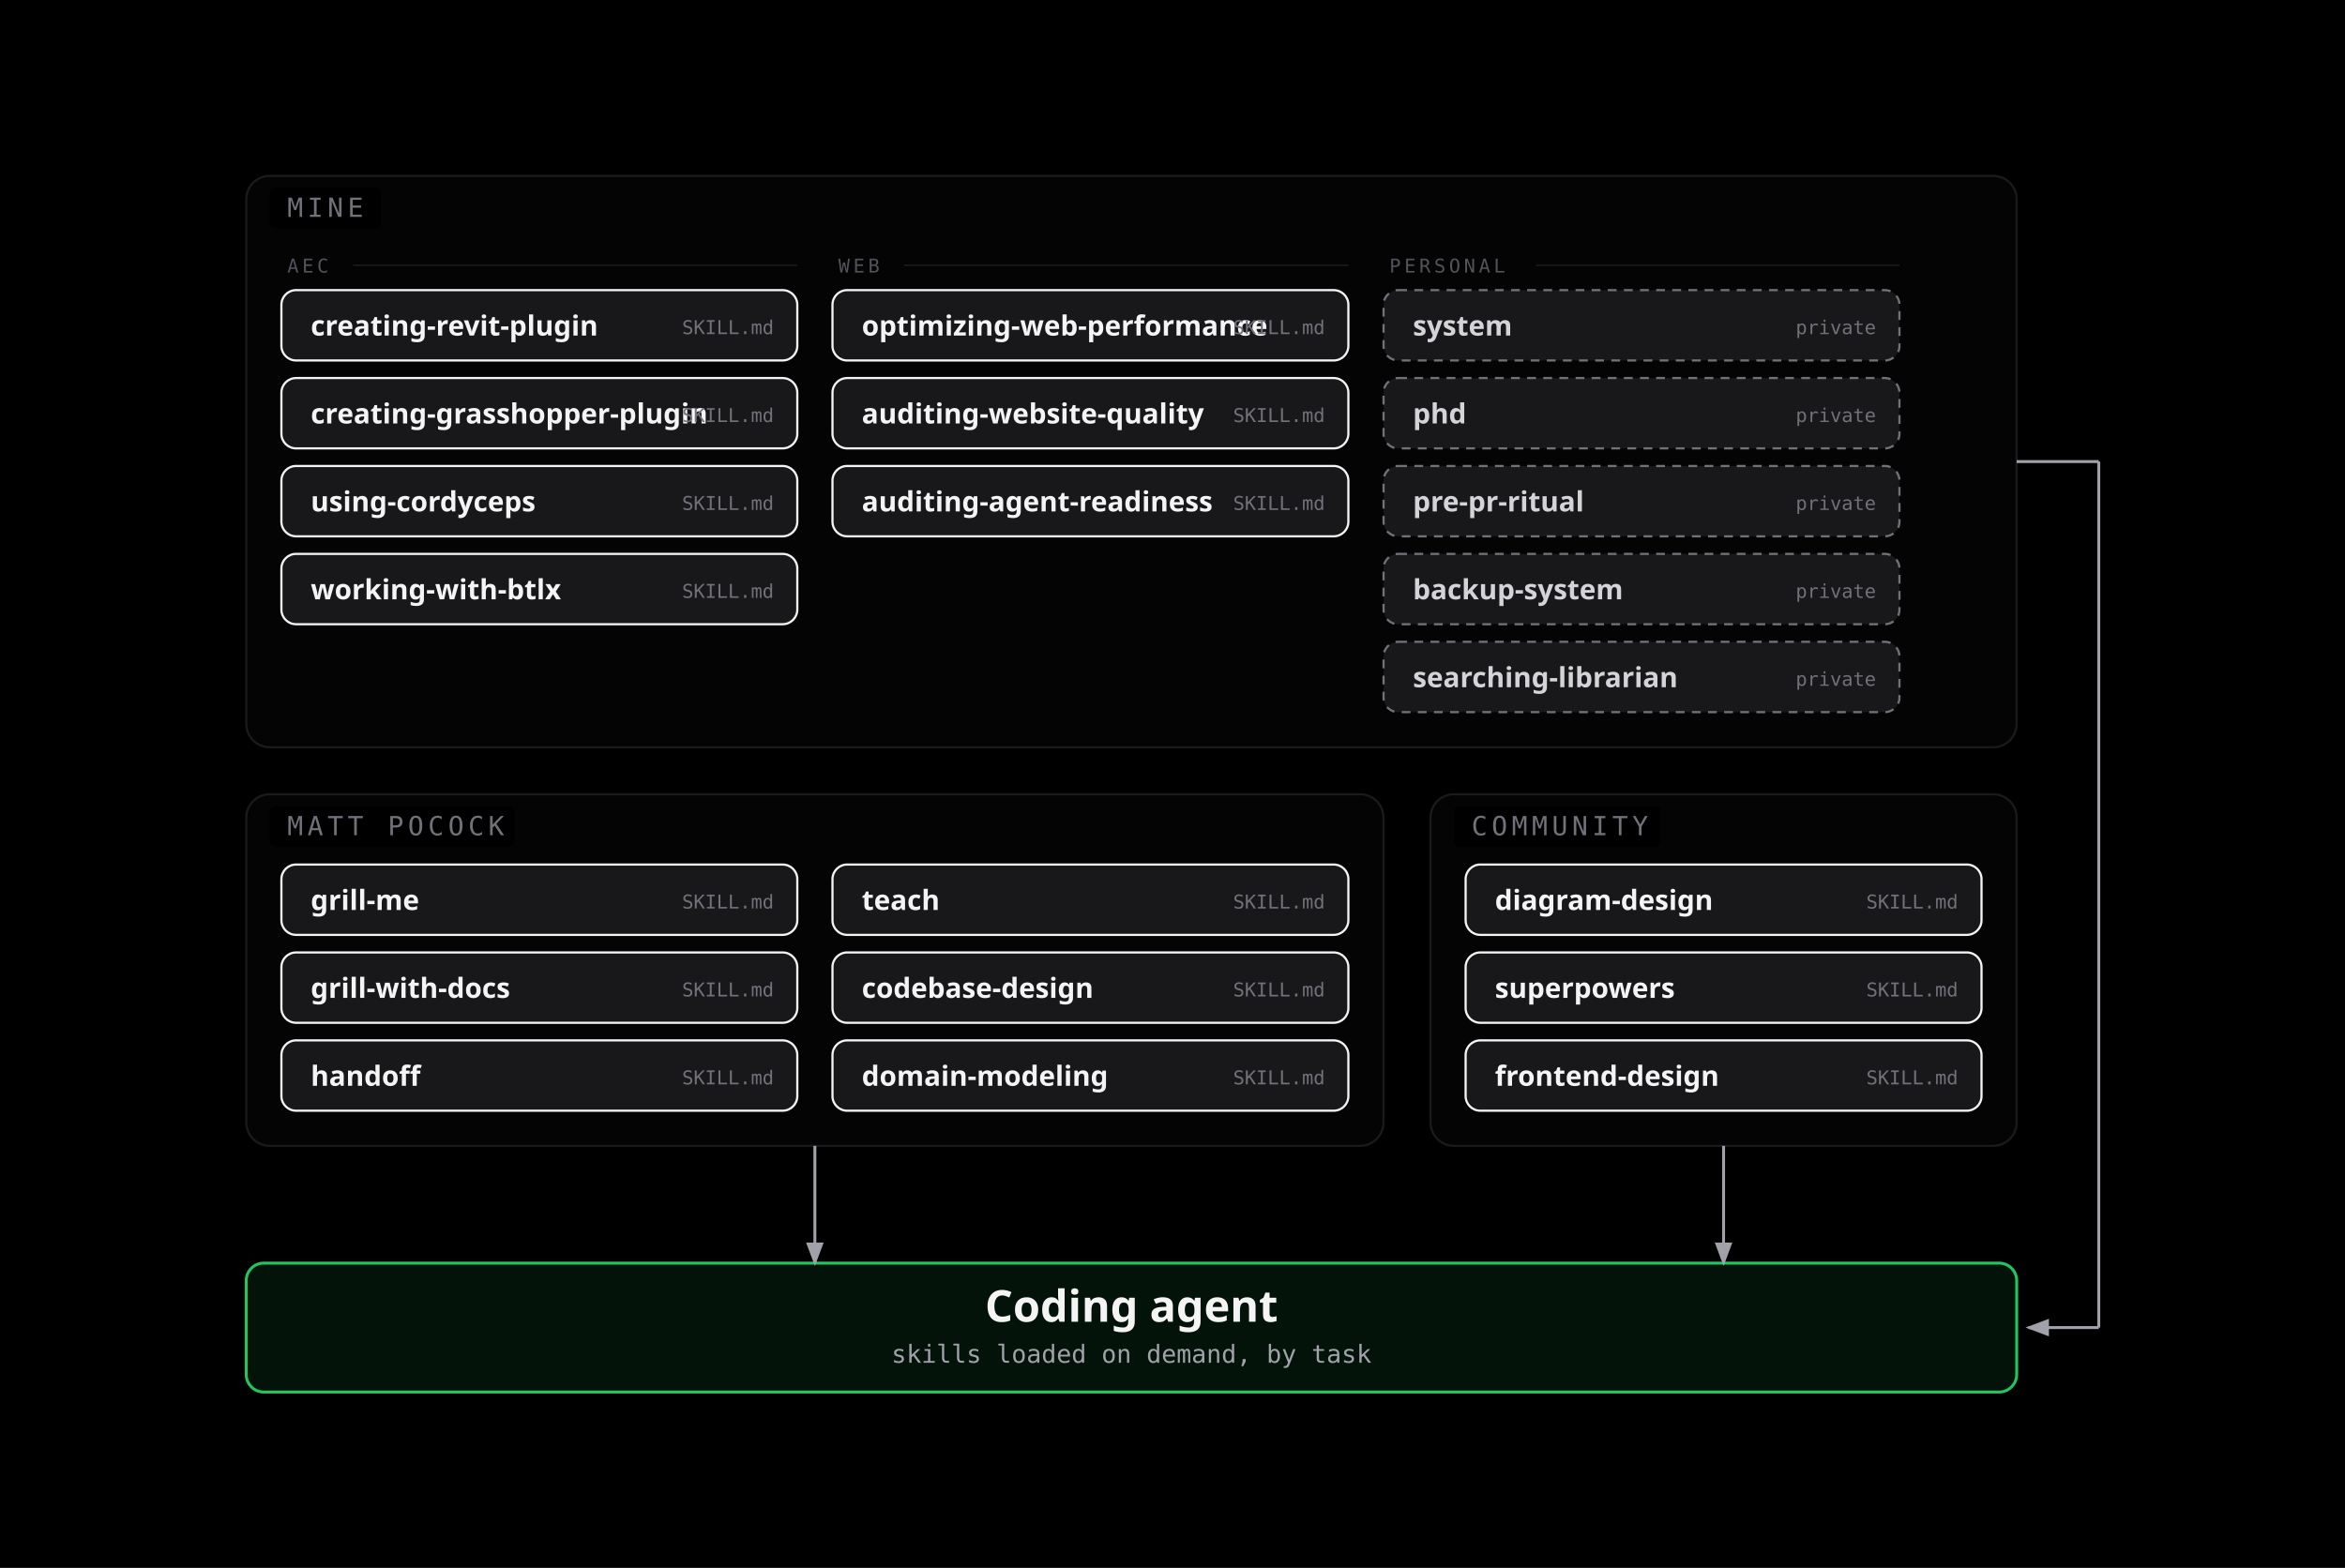
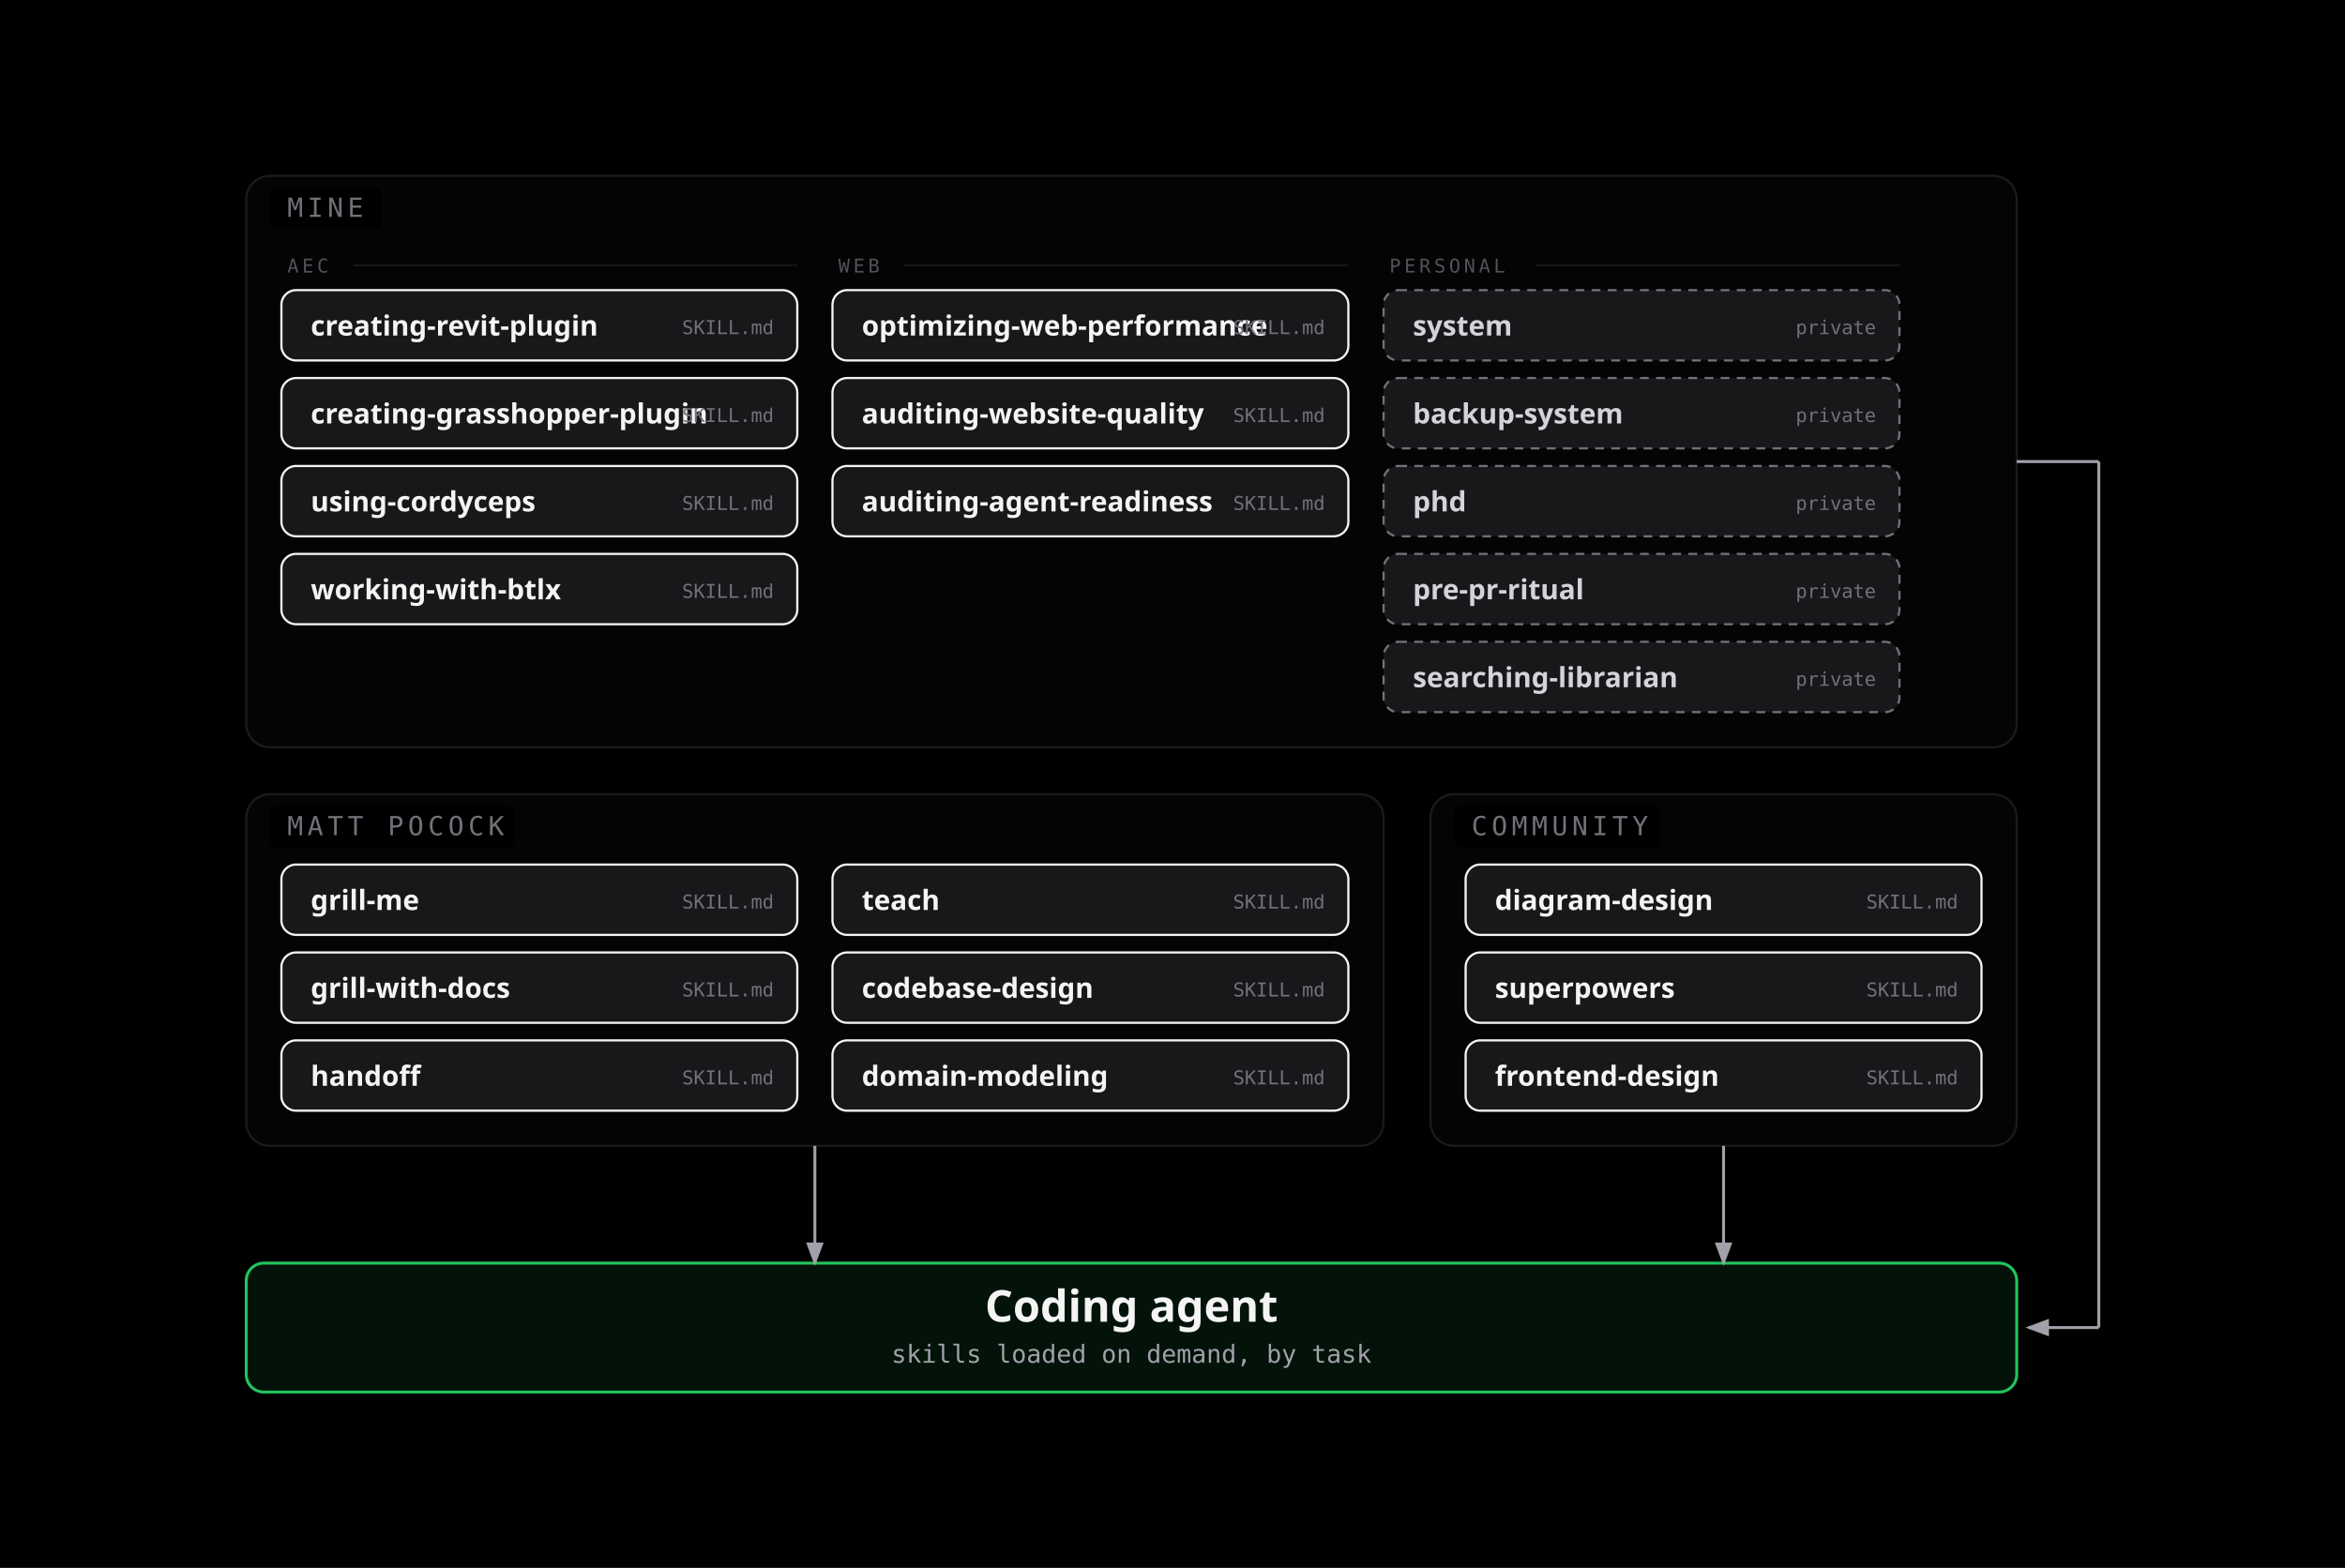
<svg xmlns="http://www.w3.org/2000/svg" viewBox="0 0 1600 1070" role="img" aria-labelledby="skills-cover-title">
  <defs>
    <marker id="skills-cover-arrow" markerWidth="8" markerHeight="6" refX="7" refY="3" orient="auto">
      <polygon points="0 0, 8 3, 0 6" fill="#a1a1aa" />
    </marker>
  </defs>
  <rect width="100%" height="100%" fill="#000000" />
  <rect x="168" y="120" width="1208" height="390" rx="16" fill="rgba(244,244,245,0.02)" stroke="rgba(244,244,245,0.10)" stroke-width="1.5" />
  <rect x="184" y="128" width="76" height="28" rx="4" fill="#000000" />
  <text x="196" y="148" fill="#71717a" font-size="18" font-family="ui-monospace, SFMono-Regular, Menlo, Consolas, monospace" letter-spacing="0.16em">MINE</text>
  <text x="196" y="186" fill="#52525b" font-size="13" font-family="ui-monospace, SFMono-Regular, Menlo, Consolas, monospace" letter-spacing="0.18em">AEC</text>
  <line x1="241" y1="181" x2="544" y2="181" stroke="rgba(244,244,245,0.10)" stroke-width="1" />
  <rect x="192" y="198" width="352" height="48" rx="10" fill="#18181b" stroke="#f4f4f5" stroke-width="1.5" />
  <text x="212" y="229" fill="#f4f4f5" font-size="19" font-weight="600" font-family="ui-sans-serif, system-ui, sans-serif">creating-revit-plugin</text>
  <text x="528" y="228" fill="#71717a" font-size="13" font-family="ui-monospace, SFMono-Regular, Menlo, Consolas, monospace" text-anchor="end">SKILL.md</text>
  <rect x="192" y="258" width="352" height="48" rx="10" fill="#18181b" stroke="#f4f4f5" stroke-width="1.5" />
  <text x="212" y="289" fill="#f4f4f5" font-size="19" font-weight="600" font-family="ui-sans-serif, system-ui, sans-serif">creating-grasshopper-plugin</text>
  <text x="528" y="288" fill="#71717a" font-size="13" font-family="ui-monospace, SFMono-Regular, Menlo, Consolas, monospace" text-anchor="end">SKILL.md</text>
  <rect x="192" y="318" width="352" height="48" rx="10" fill="#18181b" stroke="#f4f4f5" stroke-width="1.5" />
  <text x="212" y="349" fill="#f4f4f5" font-size="19" font-weight="600" font-family="ui-sans-serif, system-ui, sans-serif">using-cordyceps</text>
  <text x="528" y="348" fill="#71717a" font-size="13" font-family="ui-monospace, SFMono-Regular, Menlo, Consolas, monospace" text-anchor="end">SKILL.md</text>
  <rect x="192" y="378" width="352" height="48" rx="10" fill="#18181b" stroke="#f4f4f5" stroke-width="1.5" />
  <text x="212" y="409" fill="#f4f4f5" font-size="19" font-weight="600" font-family="ui-sans-serif, system-ui, sans-serif">working-with-btlx</text>
  <text x="528" y="408" fill="#71717a" font-size="13" font-family="ui-monospace, SFMono-Regular, Menlo, Consolas, monospace" text-anchor="end">SKILL.md</text>
  <text x="572" y="186" fill="#52525b" font-size="13" font-family="ui-monospace, SFMono-Regular, Menlo, Consolas, monospace" letter-spacing="0.18em">WEB</text>
  <line x1="617" y1="181" x2="920" y2="181" stroke="rgba(244,244,245,0.10)" stroke-width="1" />
  <rect x="568" y="198" width="352" height="48" rx="10" fill="#18181b" stroke="#f4f4f5" stroke-width="1.5" />
  <text x="588" y="229" fill="#f4f4f5" font-size="19" font-weight="600" font-family="ui-sans-serif, system-ui, sans-serif">optimizing-web-performance</text>
  <text x="904" y="228" fill="#71717a" font-size="13" font-family="ui-monospace, SFMono-Regular, Menlo, Consolas, monospace" text-anchor="end">SKILL.md</text>
  <rect x="568" y="258" width="352" height="48" rx="10" fill="#18181b" stroke="#f4f4f5" stroke-width="1.5" />
  <text x="588" y="289" fill="#f4f4f5" font-size="19" font-weight="600" font-family="ui-sans-serif, system-ui, sans-serif">auditing-website-quality</text>
  <text x="904" y="288" fill="#71717a" font-size="13" font-family="ui-monospace, SFMono-Regular, Menlo, Consolas, monospace" text-anchor="end">SKILL.md</text>
  <rect x="568" y="318" width="352" height="48" rx="10" fill="#18181b" stroke="#f4f4f5" stroke-width="1.5" />
  <text x="588" y="349" fill="#f4f4f5" font-size="19" font-weight="600" font-family="ui-sans-serif, system-ui, sans-serif">auditing-agent-readiness</text>
  <text x="904" y="348" fill="#71717a" font-size="13" font-family="ui-monospace, SFMono-Regular, Menlo, Consolas, monospace" text-anchor="end">SKILL.md</text>
  <text x="948" y="186" fill="#52525b" font-size="13" font-family="ui-monospace, SFMono-Regular, Menlo, Consolas, monospace" letter-spacing="0.18em">PERSONAL</text>
  <line x1="1048" y1="181" x2="1296" y2="181" stroke="rgba(244,244,245,0.10)" stroke-width="1" />
  <rect x="944" y="198" width="352" height="48" rx="10" fill="#18181b" stroke="#71717a" stroke-dasharray="6 5" stroke-width="1.5" />
  <text x="964" y="229" fill="#d4d4d8" font-size="19" font-weight="600" font-family="ui-sans-serif, system-ui, sans-serif">system</text>
  <text x="1280" y="228" fill="#71717a" font-size="13" font-family="ui-monospace, SFMono-Regular, Menlo, Consolas, monospace" text-anchor="end">private</text>
  <rect x="944" y="258" width="352" height="48" rx="10" fill="#18181b" stroke="#71717a" stroke-dasharray="6 5" stroke-width="1.5" />
-   <text x="964" y="289" fill="#d4d4d8" font-size="19" font-weight="600" font-family="ui-sans-serif, system-ui, sans-serif">phd</text>
+   <text x="964" y="289" fill="#d4d4d8" font-size="19" font-weight="600" font-family="ui-sans-serif, system-ui, sans-serif">backup-system</text>
  <text x="1280" y="288" fill="#71717a" font-size="13" font-family="ui-monospace, SFMono-Regular, Menlo, Consolas, monospace" text-anchor="end">private</text>
  <rect x="944" y="318" width="352" height="48" rx="10" fill="#18181b" stroke="#71717a" stroke-dasharray="6 5" stroke-width="1.5" />
-   <text x="964" y="349" fill="#d4d4d8" font-size="19" font-weight="600" font-family="ui-sans-serif, system-ui, sans-serif">pre-pr-ritual</text>
+   <text x="964" y="349" fill="#d4d4d8" font-size="19" font-weight="600" font-family="ui-sans-serif, system-ui, sans-serif">phd</text>
  <text x="1280" y="348" fill="#71717a" font-size="13" font-family="ui-monospace, SFMono-Regular, Menlo, Consolas, monospace" text-anchor="end">private</text>
  <rect x="944" y="378" width="352" height="48" rx="10" fill="#18181b" stroke="#71717a" stroke-dasharray="6 5" stroke-width="1.5" />
-   <text x="964" y="409" fill="#d4d4d8" font-size="19" font-weight="600" font-family="ui-sans-serif, system-ui, sans-serif">backup-system</text>
+   <text x="964" y="409" fill="#d4d4d8" font-size="19" font-weight="600" font-family="ui-sans-serif, system-ui, sans-serif">pre-pr-ritual</text>
  <text x="1280" y="408" fill="#71717a" font-size="13" font-family="ui-monospace, SFMono-Regular, Menlo, Consolas, monospace" text-anchor="end">private</text>
  <rect x="944" y="438" width="352" height="48" rx="10" fill="#18181b" stroke="#71717a" stroke-dasharray="6 5" stroke-width="1.5" />
  <text x="964" y="469" fill="#d4d4d8" font-size="19" font-weight="600" font-family="ui-sans-serif, system-ui, sans-serif">searching-librarian</text>
  <text x="1280" y="468" fill="#71717a" font-size="13" font-family="ui-monospace, SFMono-Regular, Menlo, Consolas, monospace" text-anchor="end">private</text>
  <rect x="168" y="542" width="776" height="240" rx="16" fill="rgba(244,244,245,0.02)" stroke="rgba(244,244,245,0.10)" stroke-width="1.5" />
  <rect x="184" y="550" width="167" height="28" rx="4" fill="#000000" />
  <text x="196" y="570" fill="#71717a" font-size="18" font-family="ui-monospace, SFMono-Regular, Menlo, Consolas, monospace" letter-spacing="0.16em">MATT POCOCK</text>
  <rect x="192" y="590" width="352" height="48" rx="10" fill="#18181b" stroke="#f4f4f5" stroke-width="1.5" />
  <text x="212" y="621" fill="#f4f4f5" font-size="19" font-weight="600" font-family="ui-sans-serif, system-ui, sans-serif">grill-me</text>
  <text x="528" y="620" fill="#71717a" font-size="13" font-family="ui-monospace, SFMono-Regular, Menlo, Consolas, monospace" text-anchor="end">SKILL.md</text>
  <rect x="192" y="650" width="352" height="48" rx="10" fill="#18181b" stroke="#f4f4f5" stroke-width="1.5" />
  <text x="212" y="681" fill="#f4f4f5" font-size="19" font-weight="600" font-family="ui-sans-serif, system-ui, sans-serif">grill-with-docs</text>
  <text x="528" y="680" fill="#71717a" font-size="13" font-family="ui-monospace, SFMono-Regular, Menlo, Consolas, monospace" text-anchor="end">SKILL.md</text>
  <rect x="192" y="710" width="352" height="48" rx="10" fill="#18181b" stroke="#f4f4f5" stroke-width="1.5" />
  <text x="212" y="741" fill="#f4f4f5" font-size="19" font-weight="600" font-family="ui-sans-serif, system-ui, sans-serif">handoff</text>
  <text x="528" y="740" fill="#71717a" font-size="13" font-family="ui-monospace, SFMono-Regular, Menlo, Consolas, monospace" text-anchor="end">SKILL.md</text>
  <rect x="568" y="590" width="352" height="48" rx="10" fill="#18181b" stroke="#f4f4f5" stroke-width="1.5" />
  <text x="588" y="621" fill="#f4f4f5" font-size="19" font-weight="600" font-family="ui-sans-serif, system-ui, sans-serif">teach</text>
  <text x="904" y="620" fill="#71717a" font-size="13" font-family="ui-monospace, SFMono-Regular, Menlo, Consolas, monospace" text-anchor="end">SKILL.md</text>
  <rect x="568" y="650" width="352" height="48" rx="10" fill="#18181b" stroke="#f4f4f5" stroke-width="1.5" />
  <text x="588" y="681" fill="#f4f4f5" font-size="19" font-weight="600" font-family="ui-sans-serif, system-ui, sans-serif">codebase-design</text>
  <text x="904" y="680" fill="#71717a" font-size="13" font-family="ui-monospace, SFMono-Regular, Menlo, Consolas, monospace" text-anchor="end">SKILL.md</text>
  <rect x="568" y="710" width="352" height="48" rx="10" fill="#18181b" stroke="#f4f4f5" stroke-width="1.5" />
  <text x="588" y="741" fill="#f4f4f5" font-size="19" font-weight="600" font-family="ui-sans-serif, system-ui, sans-serif">domain-modeling</text>
  <text x="904" y="740" fill="#71717a" font-size="13" font-family="ui-monospace, SFMono-Regular, Menlo, Consolas, monospace" text-anchor="end">SKILL.md</text>
  <rect x="976" y="542" width="400" height="240" rx="16" fill="rgba(244,244,245,0.02)" stroke="rgba(244,244,245,0.10)" stroke-width="1.5" />
  <rect x="992" y="550" width="141" height="28" rx="4" fill="#000000" />
  <text x="1004" y="570" fill="#71717a" font-size="18" font-family="ui-monospace, SFMono-Regular, Menlo, Consolas, monospace" letter-spacing="0.16em">COMMUNITY</text>
  <rect x="1000" y="590" width="352" height="48" rx="10" fill="#18181b" stroke="#f4f4f5" stroke-width="1.5" />
  <text x="1020" y="621" fill="#f4f4f5" font-size="19" font-weight="600" font-family="ui-sans-serif, system-ui, sans-serif">diagram-design</text>
  <text x="1336" y="620" fill="#71717a" font-size="13" font-family="ui-monospace, SFMono-Regular, Menlo, Consolas, monospace" text-anchor="end">SKILL.md</text>
  <rect x="1000" y="650" width="352" height="48" rx="10" fill="#18181b" stroke="#f4f4f5" stroke-width="1.5" />
  <text x="1020" y="681" fill="#f4f4f5" font-size="19" font-weight="600" font-family="ui-sans-serif, system-ui, sans-serif">superpowers</text>
  <text x="1336" y="680" fill="#71717a" font-size="13" font-family="ui-monospace, SFMono-Regular, Menlo, Consolas, monospace" text-anchor="end">SKILL.md</text>
  <rect x="1000" y="710" width="352" height="48" rx="10" fill="#18181b" stroke="#f4f4f5" stroke-width="1.5" />
  <text x="1020" y="741" fill="#f4f4f5" font-size="19" font-weight="600" font-family="ui-sans-serif, system-ui, sans-serif">frontend-design</text>
  <text x="1336" y="740" fill="#71717a" font-size="13" font-family="ui-monospace, SFMono-Regular, Menlo, Consolas, monospace" text-anchor="end">SKILL.md</text>
  <rect x="168" y="862" width="1208" height="88" rx="12" fill="rgba(34,197,94,0.10)" stroke="#22c55e" stroke-width="2" />
  <text x="772" y="902" fill="#f4f4f5" font-size="30" font-weight="600" font-family="ui-sans-serif, system-ui, sans-serif" text-anchor="middle">Coding agent</text>
  <text x="772" y="930" fill="#a1a1aa" font-size="17" font-family="ui-monospace, SFMono-Regular, Menlo, Consolas, monospace" text-anchor="middle">skills loaded on demand, by task</text>
  <line x1="556" y1="782" x2="556" y2="862" stroke="#a1a1aa" stroke-width="2" marker-end="url(#skills-cover-arrow)" />
  <line x1="1176" y1="782" x2="1176" y2="862" stroke="#a1a1aa" stroke-width="2" marker-end="url(#skills-cover-arrow)" />
  <line x1="1432" y1="315" x2="1432" y2="906" stroke="#a1a1aa" stroke-width="2" />
  <line x1="1376" y1="315" x2="1432" y2="315" stroke="#a1a1aa" stroke-width="2" />
  <line x1="1432" y1="906" x2="1384" y2="906" stroke="#a1a1aa" stroke-width="2" marker-end="url(#skills-cover-arrow)" />
</svg>
